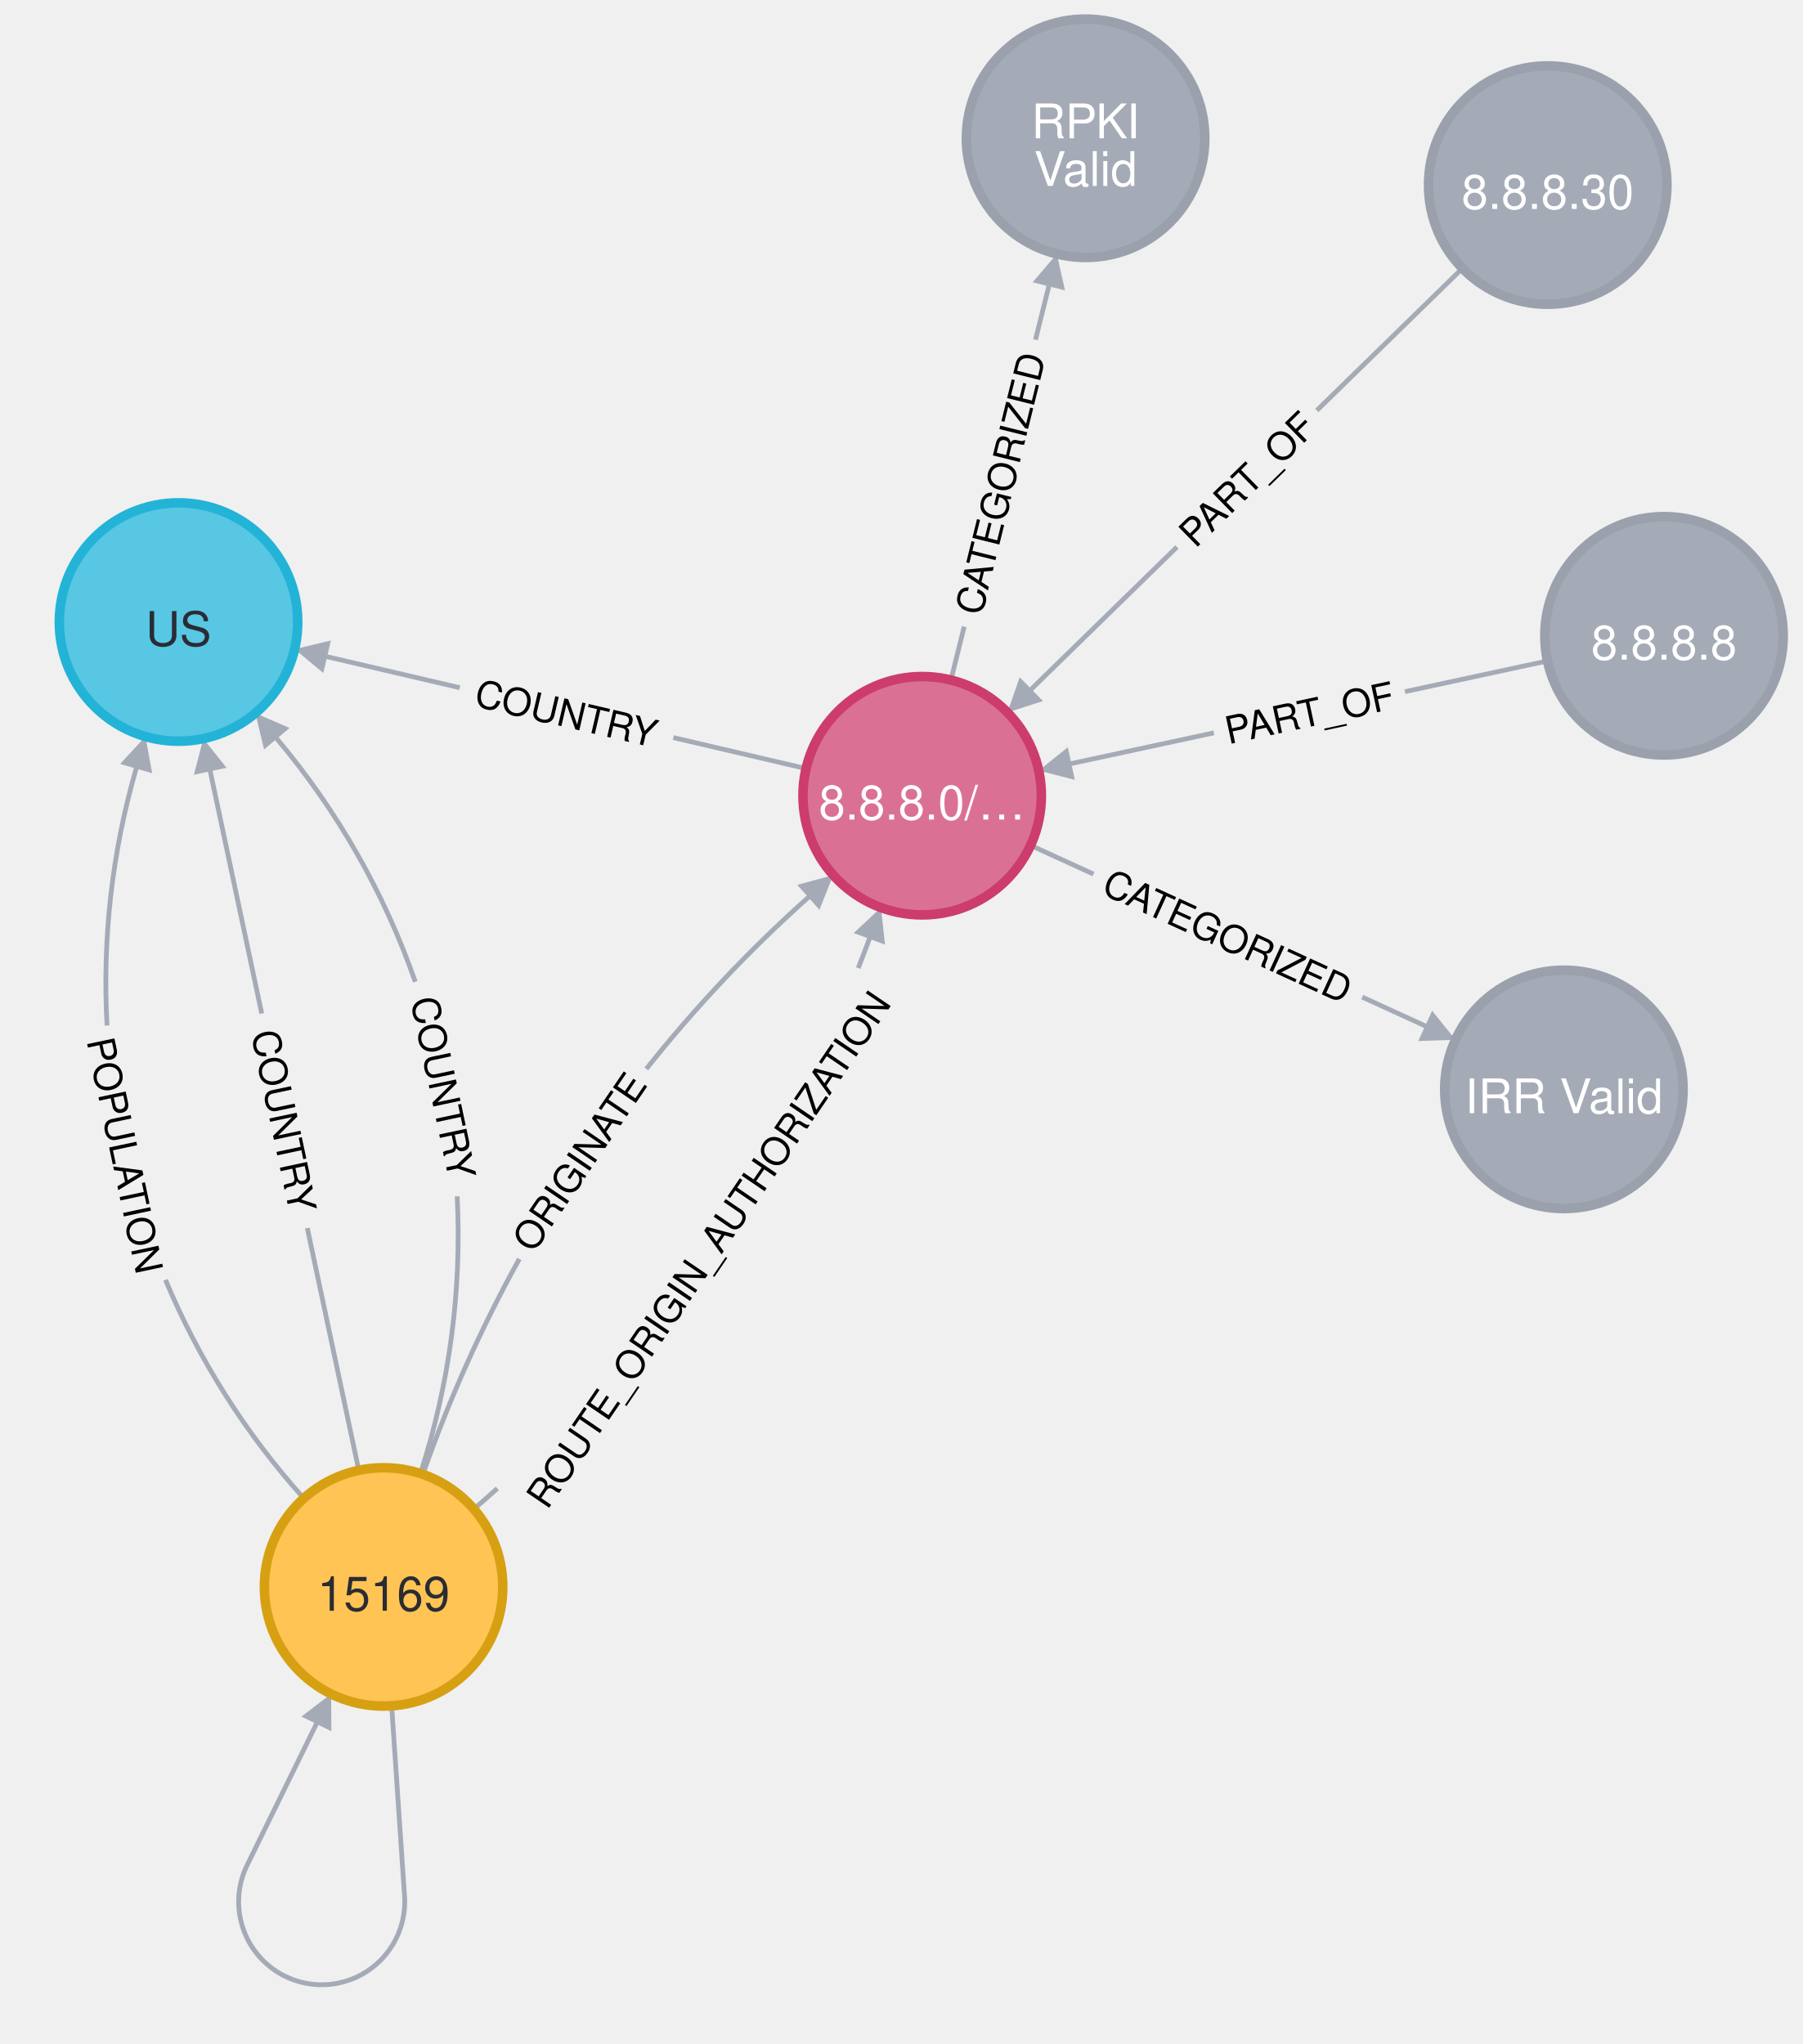
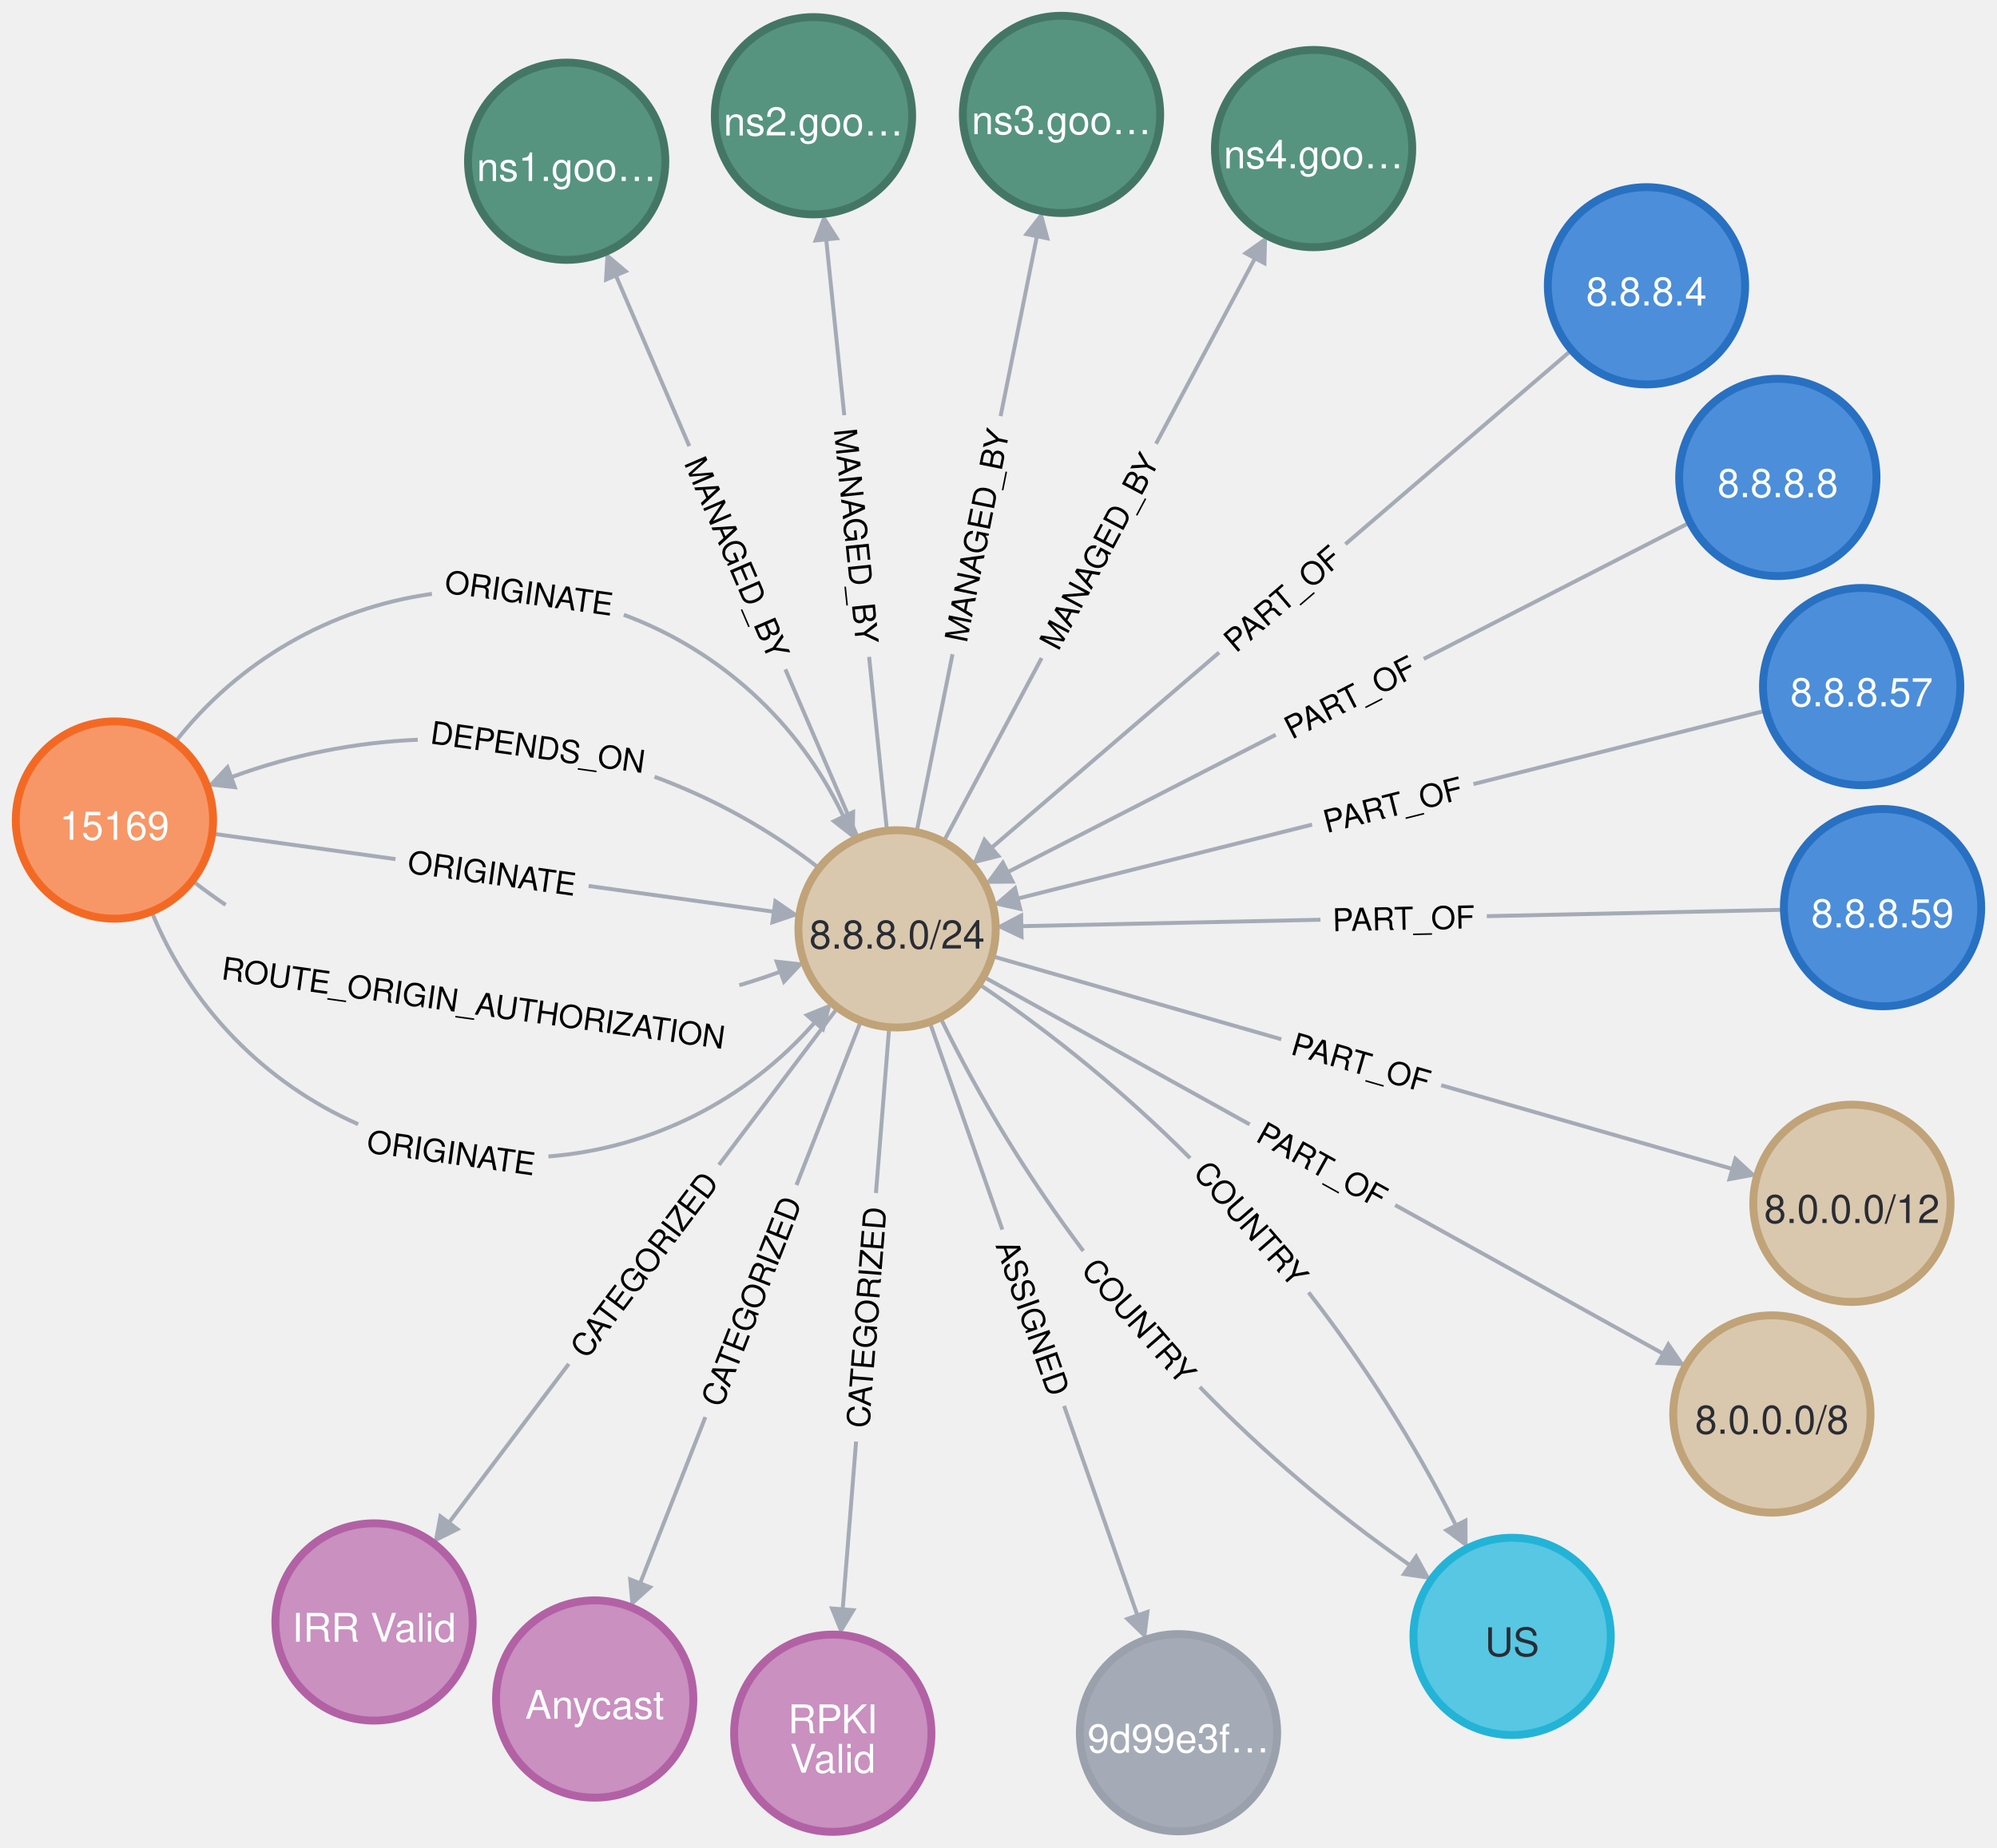
- <svg xmlns="http://www.w3.org/2000/svg" width="377.975" height="428.71" viewBox="-240.219 -73.861 377.975 428.71">
+ <svg xmlns="http://www.w3.org/2000/svg" width="506.031" height="468.29" viewBox="-257.396 -170.704 506.031 468.29">
  <g class="layer relationships">
-     <g class="relationship" transform="translate(-46.82521 93.03241) rotate(193.148)">
-       <path class="b-outline" fill="#A5ABB6" stroke="none" d="M 25 0.5 L 53.577 0.5 L 53.577 -0.5 L 25 -0.5 Z M 99.577 0.5 L 128.153 0.5 L 128.153 3.5 L 135.153 0 L 128.153 -3.5 L 128.153 -0.5 L 99.577 -0.5 Z" />
-       <text text-anchor="middle" pointer-events="none" font-size="8px" fill="#000000" x="76.577" y="3" transform="rotate(180 76.57653 0)" font-family="Helvetica Neue, Helvetica, Arial, sans-serif">COUNTRY</text>
+     <g class="relationship" transform="translate(-30.08452 64.71659) rotate(389.0157)">
+       <path class="b-outline" fill="#A5ABB6" stroke="none" d="M 25 0.5 L 102.17 0.5 L 102.17 -0.5 L 25 -0.5 Z M 144.326 0.5 L 221.496 0.5 L 221.496 3.5 L 228.496 0 L 221.496 -3.5 L 221.496 -0.5 L 144.326 -0.5 Z" />
+       <text text-anchor="middle" pointer-events="none" font-size="8px" fill="#000000" x="123.248" y="3" font-family="Helvetica Neue, Helvetica, Arial, sans-serif">PART_OF</text>
    </g>
-     <g class="relationship" transform="translate(-46.82521 93.03241) rotate(384.5904)">
-       <path class="b-outline" fill="#A5ABB6" stroke="none" d="M 25 0.5 L 39.505 0.5 L 39.505 -0.5 L 25 -0.5 Z M 101.505 0.5 L 116.009 0.5 L 116.009 3.5 L 123.009 0 L 116.009 -3.5 L 116.009 -0.5 L 101.505 -0.5 Z" />
-       <text text-anchor="middle" pointer-events="none" font-size="8px" fill="#000000" x="70.505" y="3" font-family="Helvetica Neue, Helvetica, Arial, sans-serif">CATEGORIZED</text>
+     <g class="relationship" transform="translate(-30.08452 64.71659) rotate(376.0388)">
+       <path class="b-outline" fill="#A5ABB6" stroke="none" d="M 25 0.5 L 101.301 0.5 L 101.301 -0.5 L 25 -0.5 Z M 143.458 0.5 L 219.759 0.5 L 219.759 3.5 L 226.759 0 L 219.759 -3.5 L 219.759 -0.5 L 143.458 -0.5 Z" />
+       <text text-anchor="middle" pointer-events="none" font-size="8px" fill="#000000" x="122.379" y="3" font-family="Helvetica Neue, Helvetica, Arial, sans-serif">PART_OF</text>
    </g>
-     <g class="relationship" transform="translate(-46.82521 93.03241) rotate(283.9579)">
-       <path class="b-outline" fill="#A5ABB6" stroke="none" d="M 25 0.5 L 36.544 0.5 L 36.544 -0.5 L 25 -0.5 Z M 98.544 0.5 L 110.089 0.5 L 110.089 3.5 L 117.089 0 L 110.089 -3.5 L 110.089 -0.5 L 98.544 -0.5 Z" />
-       <text text-anchor="middle" pointer-events="none" font-size="8px" fill="#000000" x="67.544" y="3" font-family="Helvetica Neue, Helvetica, Arial, sans-serif">CATEGORIZED</text>
+     <g class="relationship" transform="translate(159.8157 -98.26842) rotate(499.3616)">
+       <path class="b-outline" fill="#A5ABB6" stroke="none" d="M 25 0.5 L 100.548 0.5 L 100.548 -0.5 L 25 -0.5 Z M 142.704 0.5 L 218.252 0.5 L 218.252 3.5 L 225.252 0 L 218.252 -3.5 L 218.252 -0.5 L 142.704 -0.5 Z" />
+       <text text-anchor="middle" pointer-events="none" font-size="8px" fill="#000000" x="121.626" y="3" transform="rotate(180 121.6262 0)" font-family="Helvetica Neue, Helvetica, Arial, sans-serif">PART_OF</text>
    </g>
-     <g class="relationship" transform="translate(108.7569 59.49216) rotate(527.8344)">
-       <path class="b-outline" fill="#A5ABB6" stroke="none" d="M 25 0.5 L 55.578 0.5 L 55.578 -0.5 L 25 -0.5 Z M 96.578 0.5 L 127.156 0.5 L 127.156 3.5 L 134.156 0 L 127.156 -3.5 L 127.156 -0.5 L 96.578 -0.5 Z" />
-       <text text-anchor="middle" pointer-events="none" font-size="8px" fill="#000000" x="76.078" y="3" transform="rotate(180 76.07819 0)" font-family="Helvetica Neue, Helvetica, Arial, sans-serif">PART_OF</text>
+     <g class="relationship" transform="translate(219.6344 59.34182) rotate(538.767)">
+       <path class="b-outline" fill="#A5ABB6" stroke="none" d="M 25 0.5 L 100.31 0.5 L 100.31 -0.5 L 25 -0.5 Z M 142.467 0.5 L 217.777 0.5 L 217.777 3.5 L 224.777 0 L 217.777 -3.5 L 217.777 -0.5 L 142.467 -0.5 Z" />
+       <text text-anchor="middle" pointer-events="none" font-size="8px" fill="#000000" x="121.388" y="3" transform="rotate(180 121.3884 0)" font-family="Helvetica Neue, Helvetica, Arial, sans-serif">PART_OF</text>
    </g>
-     <g class="relationship" transform="translate(84.36864 -35.04562) rotate(495.6885)">
-       <path class="b-outline" fill="#A5ABB6" stroke="none" d="M 25 0.5 L 67.673 0.5 L 67.673 -0.5 L 25 -0.5 Z M 108.673 0.5 L 151.346 0.5 L 151.346 3.5 L 158.346 0 L 151.346 -3.5 L 151.346 -0.5 L 108.673 -0.5 Z" />
-       <text text-anchor="middle" pointer-events="none" font-size="8px" fill="#000000" x="88.173" y="3" transform="rotate(180 88.17307 0)" font-family="Helvetica Neue, Helvetica, Arial, sans-serif">PART_OF</text>
+     <g class="relationship" transform="translate(214.3395 3.308872) rotate(525.8972)">
+       <path class="b-outline" fill="#A5ABB6" stroke="none" d="M 25 0.5 L 101.432 0.5 L 101.432 -0.5 L 25 -0.5 Z M 143.588 0.5 L 220.02 0.5 L 220.02 3.5 L 227.02 0 L 220.02 -3.5 L 220.02 -0.5 L 143.588 -0.5 Z" />
+       <text text-anchor="middle" pointer-events="none" font-size="8px" fill="#000000" x="122.51" y="3" transform="rotate(180 122.5099 0)" font-family="Helvetica Neue, Helvetica, Arial, sans-serif">PART_OF</text>
    </g>
-     <g class="relationship" transform="translate(-159.775 258.9781) rotate(258.003)">
-       <path class="b-outline" fill="#A5ABB6" stroke="none" d="M 21.401,12.933 L 21.901,12.067 A 161.164 161.164 0 0 0 77.013,31.634 L 76.855,32.621 A 162.164 162.164 0 0 1 21.401,12.933 Z M 122.835,33.377 L 122.71,32.385 A 161.164 161.164 0 0 0 178.435,14.64 L 177.021,11.994 L 184.844,11.782 L 180.32,18.168 L 178.906,15.522 A 162.164 162.164 0 0 1 122.835,33.377" />
-       <text text-anchor="middle" pointer-events="none" font-size="8px" fill="#000000" x="99.826" y="37.137" transform="rotate(180 99.8261 34.13707)" font-family="Helvetica Neue, Helvetica, Arial, sans-serif">COUNTRY</text>
+     <g class="relationship" transform="translate(193.0971 -49.69933) rotate(512.8577)">
+       <path class="b-outline" fill="#A5ABB6" stroke="none" d="M 25 0.5 L 100.822 0.5 L 100.822 -0.5 L 25 -0.5 Z M 142.979 0.5 L 218.801 0.5 L 218.801 3.5 L 225.801 0 L 218.801 -3.5 L 218.801 -0.5 L 142.979 -0.5 Z" />
+       <text text-anchor="middle" pointer-events="none" font-size="8px" fill="#000000" x="121.9" y="3" transform="rotate(180 121.9004 0)" font-family="Helvetica Neue, Helvetica, Arial, sans-serif">PART_OF</text>
    </g>
-     <g class="relationship" transform="translate(-159.775 258.9781) rotate(258.003)">
-       <path class="b-outline" fill="#A5ABB6" stroke="none" d="M 25 0.5 L 76.947 0.5 L 76.947 -0.5 L 25 -0.5 Z M 122.947 0.5 L 174.894 0.5 L 174.894 3.5 L 181.894 0 L 174.894 -3.5 L 174.894 -0.5 L 122.947 -0.5 Z" />
-       <text text-anchor="middle" pointer-events="none" font-size="8px" fill="#000000" x="99.947" y="3" transform="rotate(180 99.94701 0)" font-family="Helvetica Neue, Helvetica, Arial, sans-serif">COUNTRY</text>
+     <g class="relationship" transform="translate(-30.08452 64.71659) rotate(298.0885)">
+       <path class="b-outline" fill="#A5ABB6" stroke="none" d="M 25 0.5 L 77.798 0.5 L 77.798 -0.5 L 25 -0.5 Z M 139.368 0.5 L 192.165 0.5 L 192.165 3.5 L 199.165 0 L 192.165 -3.5 L 192.165 -0.5 L 139.368 -0.5 Z" />
+       <text text-anchor="middle" pointer-events="none" font-size="8px" fill="#000000" x="108.583" y="3" font-family="Helvetica Neue, Helvetica, Arial, sans-serif">MANAGED_BY</text>
    </g>
-     <g class="relationship" transform="translate(-159.775 258.9781) rotate(258.003)">
-       <path class="b-outline" fill="#A5ABB6" stroke="none" d="M 21.401,-12.933 L 21.901,-12.067 A 161.164 161.164 0 0 1 72.593,-30.863 L 72.408,-31.846 A 162.164 162.164 0 0 0 21.401,-12.933 Z M 127.305,-32.748 L 127.152,-31.76 A 161.164 161.164 0 0 1 178.435,-14.64 L 177.021,-11.994 L 184.844,-11.782 L 180.32,-18.168 L 178.906,-15.522 A 162.164 162.164 0 0 0 127.305,-32.748" />
-       <text text-anchor="middle" pointer-events="none" font-size="8px" fill="#000000" x="99.826" y="-31.137" transform="rotate(180 99.8261 -34.13707)" font-family="Helvetica Neue, Helvetica, Arial, sans-serif">POPULATION</text>
+     <g class="relationship" transform="translate(-30.08452 64.71659) rotate(246.718)">
+       <path class="b-outline" fill="#A5ABB6" stroke="none" d="M 25 0.5 L 71.618 0.5 L 71.618 -0.5 L 25 -0.5 Z M 133.188 0.5 L 179.806 0.5 L 179.806 3.5 L 186.806 0 L 179.806 -3.5 L 179.806 -0.5 L 133.188 -0.5 Z" />
+       <text text-anchor="middle" pointer-events="none" font-size="8px" fill="#000000" x="102.403" y="3" transform="rotate(180 102.4028 0)" font-family="Helvetica Neue, Helvetica, Arial, sans-serif">MANAGED_BY</text>
    </g>
-     <g class="relationship" transform="translate(-159.775 258.9781) rotate(304.2409)">
-       <path class="b-outline" fill="#A5ABB6" stroke="none" d="M 24.019,-6.953 L 24.278,-5.988 A 290.154 290.154 0 0 1 72.92,-14.666 L 72.829,-15.662 A 291.154 291.154 0 0 0 24.019,-6.953 Z M 120.855,-16.081 L 120.781,-15.084 A 290.154 290.154 0 0 1 169.567,-7.256 L 168.841,-4.345 L 176.48,-6.048 L 170.535,-11.137 L 169.809,-8.226 A 291.154 291.154 0 0 0 120.855,-16.081" />
-       <text text-anchor="middle" pointer-events="none" font-size="8px" fill="#000000" x="96.837" y="-13.363" font-family="Helvetica Neue, Helvetica, Arial, sans-serif">ORIGINATE</text>
+     <g class="relationship" transform="translate(-30.08452 64.71659) rotate(264.1327)">
+       <path class="b-outline" fill="#A5ABB6" stroke="none" d="M 25 0.5 L 69.299 0.5 L 69.299 -0.5 L 25 -0.5 Z M 130.869 0.5 L 175.169 0.5 L 175.169 3.5 L 182.169 0 L 175.169 -3.5 L 175.169 -0.5 L 130.869 -0.5 Z" />
+       <text text-anchor="middle" pointer-events="none" font-size="8px" fill="#000000" x="100.084" y="3" transform="rotate(180 100.0843 0)" font-family="Helvetica Neue, Helvetica, Arial, sans-serif">MANAGED_BY</text>
    </g>
-     <g class="relationship" transform="translate(-159.775 258.9781) rotate(304.2409)">
-       <path class="b-outline" fill="#A5ABB6" stroke="none" d="M 24.019,6.953 L 24.278,5.988 A 290.154 290.154 0 0 0 30.617,7.61 L 30.38,8.581 A 291.154 291.154 0 0 1 24.019,6.953 Z M 163.42,9.743 L 163.2,8.767 A 290.154 290.154 0 0 0 169.567,7.256 L 168.841,4.345 L 176.48,6.048 L 170.535,11.137 L 169.809,8.226 A 291.154 291.154 0 0 1 163.42,9.743" />
-       <text text-anchor="middle" pointer-events="none" font-size="8px" fill="#000000" x="96.837" y="19.363" font-family="Helvetica Neue, Helvetica, Arial, sans-serif">ROUTE_ORIGIN_AUTHORIZATION</text>
+     <g class="relationship" transform="translate(-30.08452 64.71659) rotate(281.4139)">
+       <path class="b-outline" fill="#A5ABB6" stroke="none" d="M 25 0.5 L 71.008 0.5 L 71.008 -0.5 L 25 -0.5 Z M 132.578 0.5 L 178.586 0.5 L 178.586 3.5 L 185.586 0 L 178.586 -3.5 L 178.586 -0.5 L 132.578 -0.5 Z" />
+       <text text-anchor="middle" pointer-events="none" font-size="8px" fill="#000000" x="101.793" y="3" font-family="Helvetica Neue, Helvetica, Arial, sans-serif">MANAGED_BY</text>
    </g>
-     <g class="relationship" transform="translate(-159.775 258.9781) rotate(371.122)">
-       <path class="b-outline" fill="#A5ABB6" stroke="none" d="M 6.953 24.019 L 17.306 62.656 A 17.917 17.917 0 1 1 -17.306 62.656 L -8.765 30.78 L -4.901 31.815 L -6.47 24.148 L -11.663 30.004 L -7.799 31.039 L -16.34 62.915 A 16.917 16.917 0 1 0 16.34 62.915 L 5.988 24.278 Z" />
-       <text text-anchor="middle" pointer-events="none" font-size="8px" fill="#000000" x="0" y="94.21" font-family="Helvetica Neue, Helvetica, Arial, sans-serif" />
+     <g class="relationship" transform="translate(-228.3964 37.13754) rotate(367.9173)">
+       <path class="b-outline" fill="#A5ABB6" stroke="none" d="M 12.067,-21.901 L 12.933,-21.401 A 99.513 99.513 0 0 1 71.922,-67.37 L 71.649,-68.332 A 100.513 100.513 0 0 0 12.067,-21.901 Z M 120.781,-69.794 L 120.565,-68.818 A 99.513 99.513 0 0 1 182.183,-26.437 L 179.679,-24.785 L 186.455,-20.869 L 185.522,-28.64 L 183.018,-26.988 A 100.513 100.513 0 0 0 120.781,-69.794" />
+       <text text-anchor="middle" pointer-events="none" font-size="8px" fill="#000000" x="96.139" y="-68.613" font-family="Helvetica Neue, Helvetica, Arial, sans-serif">ORIGINATE</text>
+     </g>
+     <g class="relationship" transform="translate(-30.08452 64.71659) rotate(471.4312)">
+       <path class="b-outline" fill="#A5ABB6" stroke="none" d="M 25 0.5 L 69.757 0.5 L 69.757 -0.5 L 25 -0.5 Z M 132.945 0.5 L 177.702 0.5 L 177.702 3.5 L 184.702 0 L 177.702 -3.5 L 177.702 -0.5 L 132.945 -0.5 Z" />
+       <text text-anchor="middle" pointer-events="none" font-size="8px" fill="#000000" x="101.351" y="3" transform="rotate(180 101.3512 0)" font-family="Helvetica Neue, Helvetica, Arial, sans-serif">CATEGORIZED</text>
+     </g>
+     <g class="relationship" transform="translate(-30.08452 64.71659) rotate(409.0065)">
+       <path class="b-outline" fill="#A5ABB6" stroke="none" d="M 24.019,-6.953 L 24.278,-5.988 A 361.933 361.933 0 0 1 92.616,-17.432 L 92.546,-18.43 A 362.933 362.933 0 0 0 24.019,-6.953 Z M 137.988,-18.767 L 137.933,-17.768 A 361.933 361.933 0 0 1 206.434,-7.338 L 205.7,-4.429 L 213.344,-6.112 L 207.412,-11.217 L 206.678,-8.308 A 362.933 362.933 0 0 0 137.988,-18.767" />
+       <text text-anchor="middle" pointer-events="none" font-size="8px" fill="#000000" x="115.266" y="-15.81" font-family="Helvetica Neue, Helvetica, Arial, sans-serif">COUNTRY</text>
+     </g>
+     <g class="relationship" transform="translate(-30.08452 64.71659) rotate(187.9173)">
+       <path class="b-outline" fill="#A5ABB6" stroke="none" d="M 21.401,12.933 L 21.901,12.067 A 154.426 154.426 0 0 0 66.283,29.226 L 66.07,30.203 A 155.426 155.426 0 0 1 21.401,12.933 Z M 126.986,31.237 L 126.807,30.253 A 154.426 154.426 0 0 0 171.746,14.609 L 170.335,11.962 L 178.158,11.758 L 173.627,18.139 L 172.216,15.492 A 155.426 155.426 0 0 1 126.986,31.237" />
+       <text text-anchor="middle" pointer-events="none" font-size="8px" fill="#000000" x="96.486" y="36.234" transform="rotate(180 96.48552 33.23389)" font-family="Helvetica Neue, Helvetica, Arial, sans-serif">DEPENDS_ON</text>
+     </g>
+     <g class="relationship" transform="translate(-30.08452 64.71659) rotate(487.0322)">
+       <path class="b-outline" fill="#A5ABB6" stroke="none" d="M 25 0.5 L 74.935 0.5 L 74.935 -0.5 L 25 -0.5 Z M 138.122 0.5 L 188.057 0.5 L 188.057 3.5 L 195.057 0 L 188.057 -3.5 L 188.057 -0.5 L 138.122 -0.5 Z" />
+       <text text-anchor="middle" pointer-events="none" font-size="8px" fill="#000000" x="106.528" y="3" transform="rotate(180 106.5285 0)" font-family="Helvetica Neue, Helvetica, Arial, sans-serif">CATEGORIZED</text>
+     </g>
+     <g class="relationship" transform="translate(-30.08452 64.71659) rotate(454.5688)">
+       <path class="b-outline" fill="#A5ABB6" stroke="none" d="M 25 0.5 L 67.166 0.5 L 67.166 -0.5 L 25 -0.5 Z M 130.353 0.5 L 172.519 0.5 L 172.519 3.5 L 179.519 0 L 172.519 -3.5 L 172.519 -0.5 L 130.353 -0.5 Z" />
+       <text text-anchor="middle" pointer-events="none" font-size="8px" fill="#000000" x="98.76" y="3" transform="rotate(180 98.7596 0)" font-family="Helvetica Neue, Helvetica, Arial, sans-serif">CATEGORIZED</text>
+     </g>
+     <g class="relationship" transform="translate(-228.3964 37.13754) rotate(367.9173)">
+       <path class="b-outline" fill="#A5ABB6" stroke="none" d="M 25 0.5 L 71.905 0.5 L 71.905 -0.5 L 25 -0.5 Z M 121.315 0.5 L 168.22 0.5 L 168.22 3.5 L 175.22 0 L 168.22 -3.5 L 168.22 -0.5 L 121.315 -0.5 Z" />
+       <text text-anchor="middle" pointer-events="none" font-size="8px" fill="#000000" x="96.61" y="3" font-family="Helvetica Neue, Helvetica, Arial, sans-serif">ORIGINATE</text>
+     </g>
+     <g class="relationship" transform="translate(-228.3964 37.13754) rotate(367.9173)">
+       <path class="b-outline" fill="#A5ABB6" stroke="none" d="M 21.401,12.933 L 21.901,12.067 A 154.426 154.426 0 0 0 31.09,16.967 L 30.649,17.865 A 155.426 155.426 0 0 1 21.401,12.933 Z M 162.805,20.107 L 162.395,19.195 A 154.426 154.426 0 0 0 171.746,14.609 L 170.335,11.962 L 178.158,11.758 L 173.627,18.139 L 172.216,15.492 A 155.426 155.426 0 0 1 162.805,20.107" />
+       <text text-anchor="middle" pointer-events="none" font-size="8px" fill="#000000" x="96.486" y="36.234" font-family="Helvetica Neue, Helvetica, Arial, sans-serif">ROUTE_ORIGIN_AUTHORIZATION</text>
+     </g>
+     <g class="relationship" transform="translate(-30.08452 64.71659) rotate(430.7086)">
+       <path class="b-outline" fill="#A5ABB6" stroke="none" d="M 25 0.5 L 80.759 0.5 L 80.759 -0.5 L 25 -0.5 Z M 128.102 0.5 L 183.861 0.5 L 183.861 3.5 L 190.861 0 L 183.861 -3.5 L 183.861 -0.5 L 128.102 -0.5 Z" />
+       <text text-anchor="middle" pointer-events="none" font-size="8px" fill="#000000" x="104.43" y="3" font-family="Helvetica Neue, Helvetica, Arial, sans-serif">ASSIGNED</text>
+     </g>
+     <g class="relationship" transform="translate(-30.08452 64.71659) rotate(409.0065)">
+       <path class="b-outline" fill="#A5ABB6" stroke="none" d="M 24.019,6.953 L 24.278,5.988 A 361.933 361.933 0 0 0 92.616,17.432 L 92.546,18.43 A 362.933 362.933 0 0 1 24.019,6.953 Z M 137.988,18.767 L 137.933,17.768 A 361.933 361.933 0 0 0 206.434,7.338 L 205.7,4.429 L 213.344,6.112 L 207.412,11.217 L 206.678,8.308 A 362.933 362.933 0 0 1 137.988,18.767" />
+       <text text-anchor="middle" pointer-events="none" font-size="8px" fill="#000000" x="115.266" y="21.81" font-family="Helvetica Neue, Helvetica, Arial, sans-serif">COUNTRY</text>
+     </g>
+     <g class="relationship" transform="translate(-228.3964 37.13754) rotate(367.9173)">
+       <path class="b-outline" fill="#A5ABB6" stroke="none" d="M 12.067,21.901 L 12.933,21.401 A 99.513 99.513 0 0 0 71.922,67.37 L 71.649,68.332 A 100.513 100.513 0 0 1 12.067,21.901 Z M 120.781,69.794 L 120.565,68.818 A 99.513 99.513 0 0 0 182.183,26.437 L 179.679,24.785 L 186.455,20.869 L 185.522,28.64 L 183.018,26.988 A 100.513 100.513 0 0 1 120.781,69.794" />
+       <text text-anchor="middle" pointer-events="none" font-size="8px" fill="#000000" x="96.139" y="74.613" font-family="Helvetica Neue, Helvetica, Arial, sans-serif">ORIGINATE</text>
    </g>
  </g>
  <g class="layer nodes">
-     <g class="node" aria-label="graph-node969332" transform="translate(-46.82521,93.03241)">
-       <circle class="b-outline" cx="0" cy="0" r="25" fill="#DA7194" stroke="#cc3c6c" stroke-width="2px" />
-       <text class="caption" text-anchor="middle" pointer-events="none" x="0" y="5" font-size="10px" fill="#FFFFFF" font-family="Helvetica Neue, Helvetica, Arial, sans-serif"> 8.8.8.0/…</text>
+     <g class="node" aria-label="graph-node1749095" transform="translate(-30.08452,64.71659)">
+       <circle class="b-outline" cx="0" cy="0" r="25" fill="#D9C8AE" stroke="#c0a378" stroke-width="2px" />
+       <text class="caption" text-anchor="middle" pointer-events="none" x="0" y="5" font-size="10px" fill="#2A2C34" font-family="Helvetica Neue, Helvetica, Arial, sans-serif"> 8.8.8.0/24</text>
    </g>
-     <g class="node" aria-label="graph-node3634561" transform="translate(108.7569,59.49216)">
-       <circle class="b-outline" cx="0" cy="0" r="25" fill="#A5ABB6" stroke="#9AA1AC" stroke-width="2px" />
+     <g class="node" aria-label="graph-node20161820" transform="translate(191.594,187.6746)">
+       <circle class="b-outline" cx="0" cy="0" r="25" fill="#D9C8AE" stroke="#c0a378" stroke-width="2px" />
+       <text class="caption" text-anchor="middle" pointer-events="none" x="0" y="5" font-size="10px" fill="#2A2C34" font-family="Helvetica Neue, Helvetica, Arial, sans-serif"> 8.0.0.0/8</text>
+     </g>
+     <g class="node" aria-label="graph-node1379082" transform="translate(211.8745,134.2747)">
+       <circle class="b-outline" cx="0" cy="0" r="25" fill="#D9C8AE" stroke="#c0a378" stroke-width="2px" />
+       <text class="caption" text-anchor="middle" pointer-events="none" x="0" y="5" font-size="10px" fill="#2A2C34" font-family="Helvetica Neue, Helvetica, Arial, sans-serif"> 8.0.0.0/12</text>
+     </g>
+     <g class="node" aria-label="graph-node34348488" transform="translate(159.8157,-98.26842)">
+       <circle class="b-outline" cx="0" cy="0" r="25" fill="#4C8EDA" stroke="#2870c2" stroke-width="2px" />
+       <text class="caption" text-anchor="middle" pointer-events="none" x="0" y="5" font-size="10px" fill="#FFFFFF" font-family="Helvetica Neue, Helvetica, Arial, sans-serif"> 8.8.8.4</text>
+     </g>
+     <g class="node" aria-label="graph-node12944708" transform="translate(219.6344,59.34182)">
+       <circle class="b-outline" cx="0" cy="0" r="25" fill="#4C8EDA" stroke="#2870c2" stroke-width="2px" />
+       <text class="caption" text-anchor="middle" pointer-events="none" x="0" y="5" font-size="10px" fill="#FFFFFF" font-family="Helvetica Neue, Helvetica, Arial, sans-serif"> 8.8.8.59</text>
+     </g>
+     <g class="node" aria-label="graph-node12938000" transform="translate(214.3395,3.308872)">
+       <circle class="b-outline" cx="0" cy="0" r="25" fill="#4C8EDA" stroke="#2870c2" stroke-width="2px" />
+       <text class="caption" text-anchor="middle" pointer-events="none" x="0" y="5" font-size="10px" fill="#FFFFFF" font-family="Helvetica Neue, Helvetica, Arial, sans-serif"> 8.8.8.57</text>
+     </g>
+     <g class="node" aria-label="graph-node6511135" transform="translate(193.0971,-49.69933)">
+       <circle class="b-outline" cx="0" cy="0" r="25" fill="#4C8EDA" stroke="#2870c2" stroke-width="2px" />
      <text class="caption" text-anchor="middle" pointer-events="none" x="0" y="5" font-size="10px" fill="#FFFFFF" font-family="Helvetica Neue, Helvetica, Arial, sans-serif"> 8.8.8.8</text>
    </g>
-     <g class="node" aria-label="graph-node3580909" transform="translate(84.36864,-35.04562)">
-       <circle class="b-outline" cx="0" cy="0" r="25" fill="#A5ABB6" stroke="#9AA1AC" stroke-width="2px" />
-       <text class="caption" text-anchor="middle" pointer-events="none" x="0" y="5" font-size="10px" fill="#FFFFFF" font-family="Helvetica Neue, Helvetica, Arial, sans-serif"> 8.8.8.30</text>
+     <g class="node" aria-label="graph-node6215639" transform="translate(75.46054,-133.0469)">
+       <circle class="b-outline" cx="0" cy="0" r="25" fill="#569480" stroke="#447666" stroke-width="2px" />
+       <text class="caption" text-anchor="middle" pointer-events="none" x="0" y="5" font-size="10px" fill="#FFFFFF" font-family="Helvetica Neue, Helvetica, Arial, sans-serif"> ns4.goo…</text>
    </g>
-     <g class="node" aria-label="graph-node10" transform="translate(-202.78,56.60293)">
+     <g class="node" aria-label="graph-node6188783" transform="translate(-113.8023,-129.8417)">
+       <circle class="b-outline" cx="0" cy="0" r="25" fill="#569480" stroke="#447666" stroke-width="2px" />
+       <text class="caption" text-anchor="middle" pointer-events="none" x="0" y="5" font-size="10px" fill="#FFFFFF" font-family="Helvetica Neue, Helvetica, Arial, sans-serif"> ns1.goo…</text>
+     </g>
+     <g class="node" aria-label="graph-node6132620" transform="translate(-51.26221,-141.3667)">
+       <circle class="b-outline" cx="0" cy="0" r="25" fill="#569480" stroke="#447666" stroke-width="2px" />
+       <text class="caption" text-anchor="middle" pointer-events="none" x="0" y="5" font-size="10px" fill="#FFFFFF" font-family="Helvetica Neue, Helvetica, Arial, sans-serif"> ns2.goo…</text>
+     </g>
+     <g class="node" aria-label="graph-node6054720" transform="translate(11.58941,-141.7043)">
+       <circle class="b-outline" cx="0" cy="0" r="25" fill="#569480" stroke="#447666" stroke-width="2px" />
+       <text class="caption" text-anchor="middle" pointer-events="none" x="0" y="5" font-size="10px" fill="#FFFFFF" font-family="Helvetica Neue, Helvetica, Arial, sans-serif"> ns3.goo…</text>
+     </g>
+     <g class="node" aria-label="graph-node15070" transform="translate(-228.3964,37.13754)">
+       <circle class="b-outline" cx="0" cy="0" r="25" fill="#F79767" stroke="#f36924" stroke-width="2px" />
+       <text class="caption" text-anchor="middle" pointer-events="none" x="0" y="5" font-size="10px" fill="#FFFFFF" font-family="Helvetica Neue, Helvetica, Arial, sans-serif"> 15169</text>
+     </g>
+     <g class="node" aria-label="graph-node2718669" transform="translate(-106.7065,259.9194)">
+       <circle class="b-outline" cx="0" cy="0" r="25" fill="#C990C0" stroke="#b261a5" stroke-width="2px" />
+       <text class="caption" text-anchor="middle" pointer-events="none" x="0" y="5" font-size="10px" fill="#FFFFFF" font-family="Helvetica Neue, Helvetica, Arial, sans-serif"> Anycast</text>
+     </g>
+     <g class="node" aria-label="graph-node223421" transform="translate(125.7648,244.0421)">
      <circle class="b-outline" cx="0" cy="0" r="25" fill="#57C7E3" stroke="#23b3d7" stroke-width="2px" />
      <text class="caption" text-anchor="middle" pointer-events="none" x="0" y="5" font-size="10px" fill="#2A2C34" font-family="Helvetica Neue, Helvetica, Arial, sans-serif"> US</text>
    </g>
-     <g class="node" aria-label="graph-node2305931" transform="translate(87.76065,154.6233)">
-       <circle class="b-outline" cx="0" cy="0" r="25" fill="#A5ABB6" stroke="#9AA1AC" stroke-width="2px" />
+     <g class="node" aria-label="graph-node2718656" transform="translate(-162.6167,240.3875)">
+       <circle class="b-outline" cx="0" cy="0" r="25" fill="#C990C0" stroke="#b261a5" stroke-width="2px" />
      <text class="caption" text-anchor="middle" pointer-events="none" x="0" y="5" font-size="10px" fill="#FFFFFF" font-family="Helvetica Neue, Helvetica, Arial, sans-serif"> IRR Valid</text>
    </g>
-     <g class="node" aria-label="graph-node2305933" transform="translate(-12.55214,-44.86079)">
-       <circle class="b-outline" cx="0" cy="0" r="25" fill="#A5ABB6" stroke="#9AA1AC" stroke-width="2px" />
+     <g class="node" aria-label="graph-node2718660" transform="translate(-46.37585,268.5859)">
+       <circle class="b-outline" cx="0" cy="0" r="25" fill="#C990C0" stroke="#b261a5" stroke-width="2px" />
      <text class="caption" text-anchor="middle" pointer-events="none" x="0" y="0" font-size="10px" fill="#FFFFFF" font-family="Helvetica Neue, Helvetica, Arial, sans-serif"> RPKI</text>
      <text class="caption" text-anchor="middle" pointer-events="none" x="0" y="10" font-size="10px" fill="#FFFFFF" font-family="Helvetica Neue, Helvetica, Arial, sans-serif"> Valid</text>
    </g>
-     <g class="node" aria-label="graph-node416" transform="translate(-159.775,258.9781)">
-       <circle class="b-outline" cx="0" cy="0" r="25" fill="#FFC454" stroke="#d7a013" stroke-width="2px" />
-       <text class="caption" text-anchor="middle" pointer-events="none" x="0" y="5" font-size="10px" fill="#2A2C34" font-family="Helvetica Neue, Helvetica, Arial, sans-serif"> 15169</text>
+     <g class="node" aria-label="graph-node1994996" transform="translate(41.23,268.457)">
+       <circle class="b-outline" cx="0" cy="0" r="25" fill="#A5ABB6" stroke="#9AA1AC" stroke-width="2px" />
+       <text class="caption" text-anchor="middle" pointer-events="none" x="0" y="5" font-size="10px" fill="#FFFFFF" font-family="Helvetica Neue, Helvetica, Arial, sans-serif"> 9d99e3f…</text>
    </g>
  </g>
</svg>
